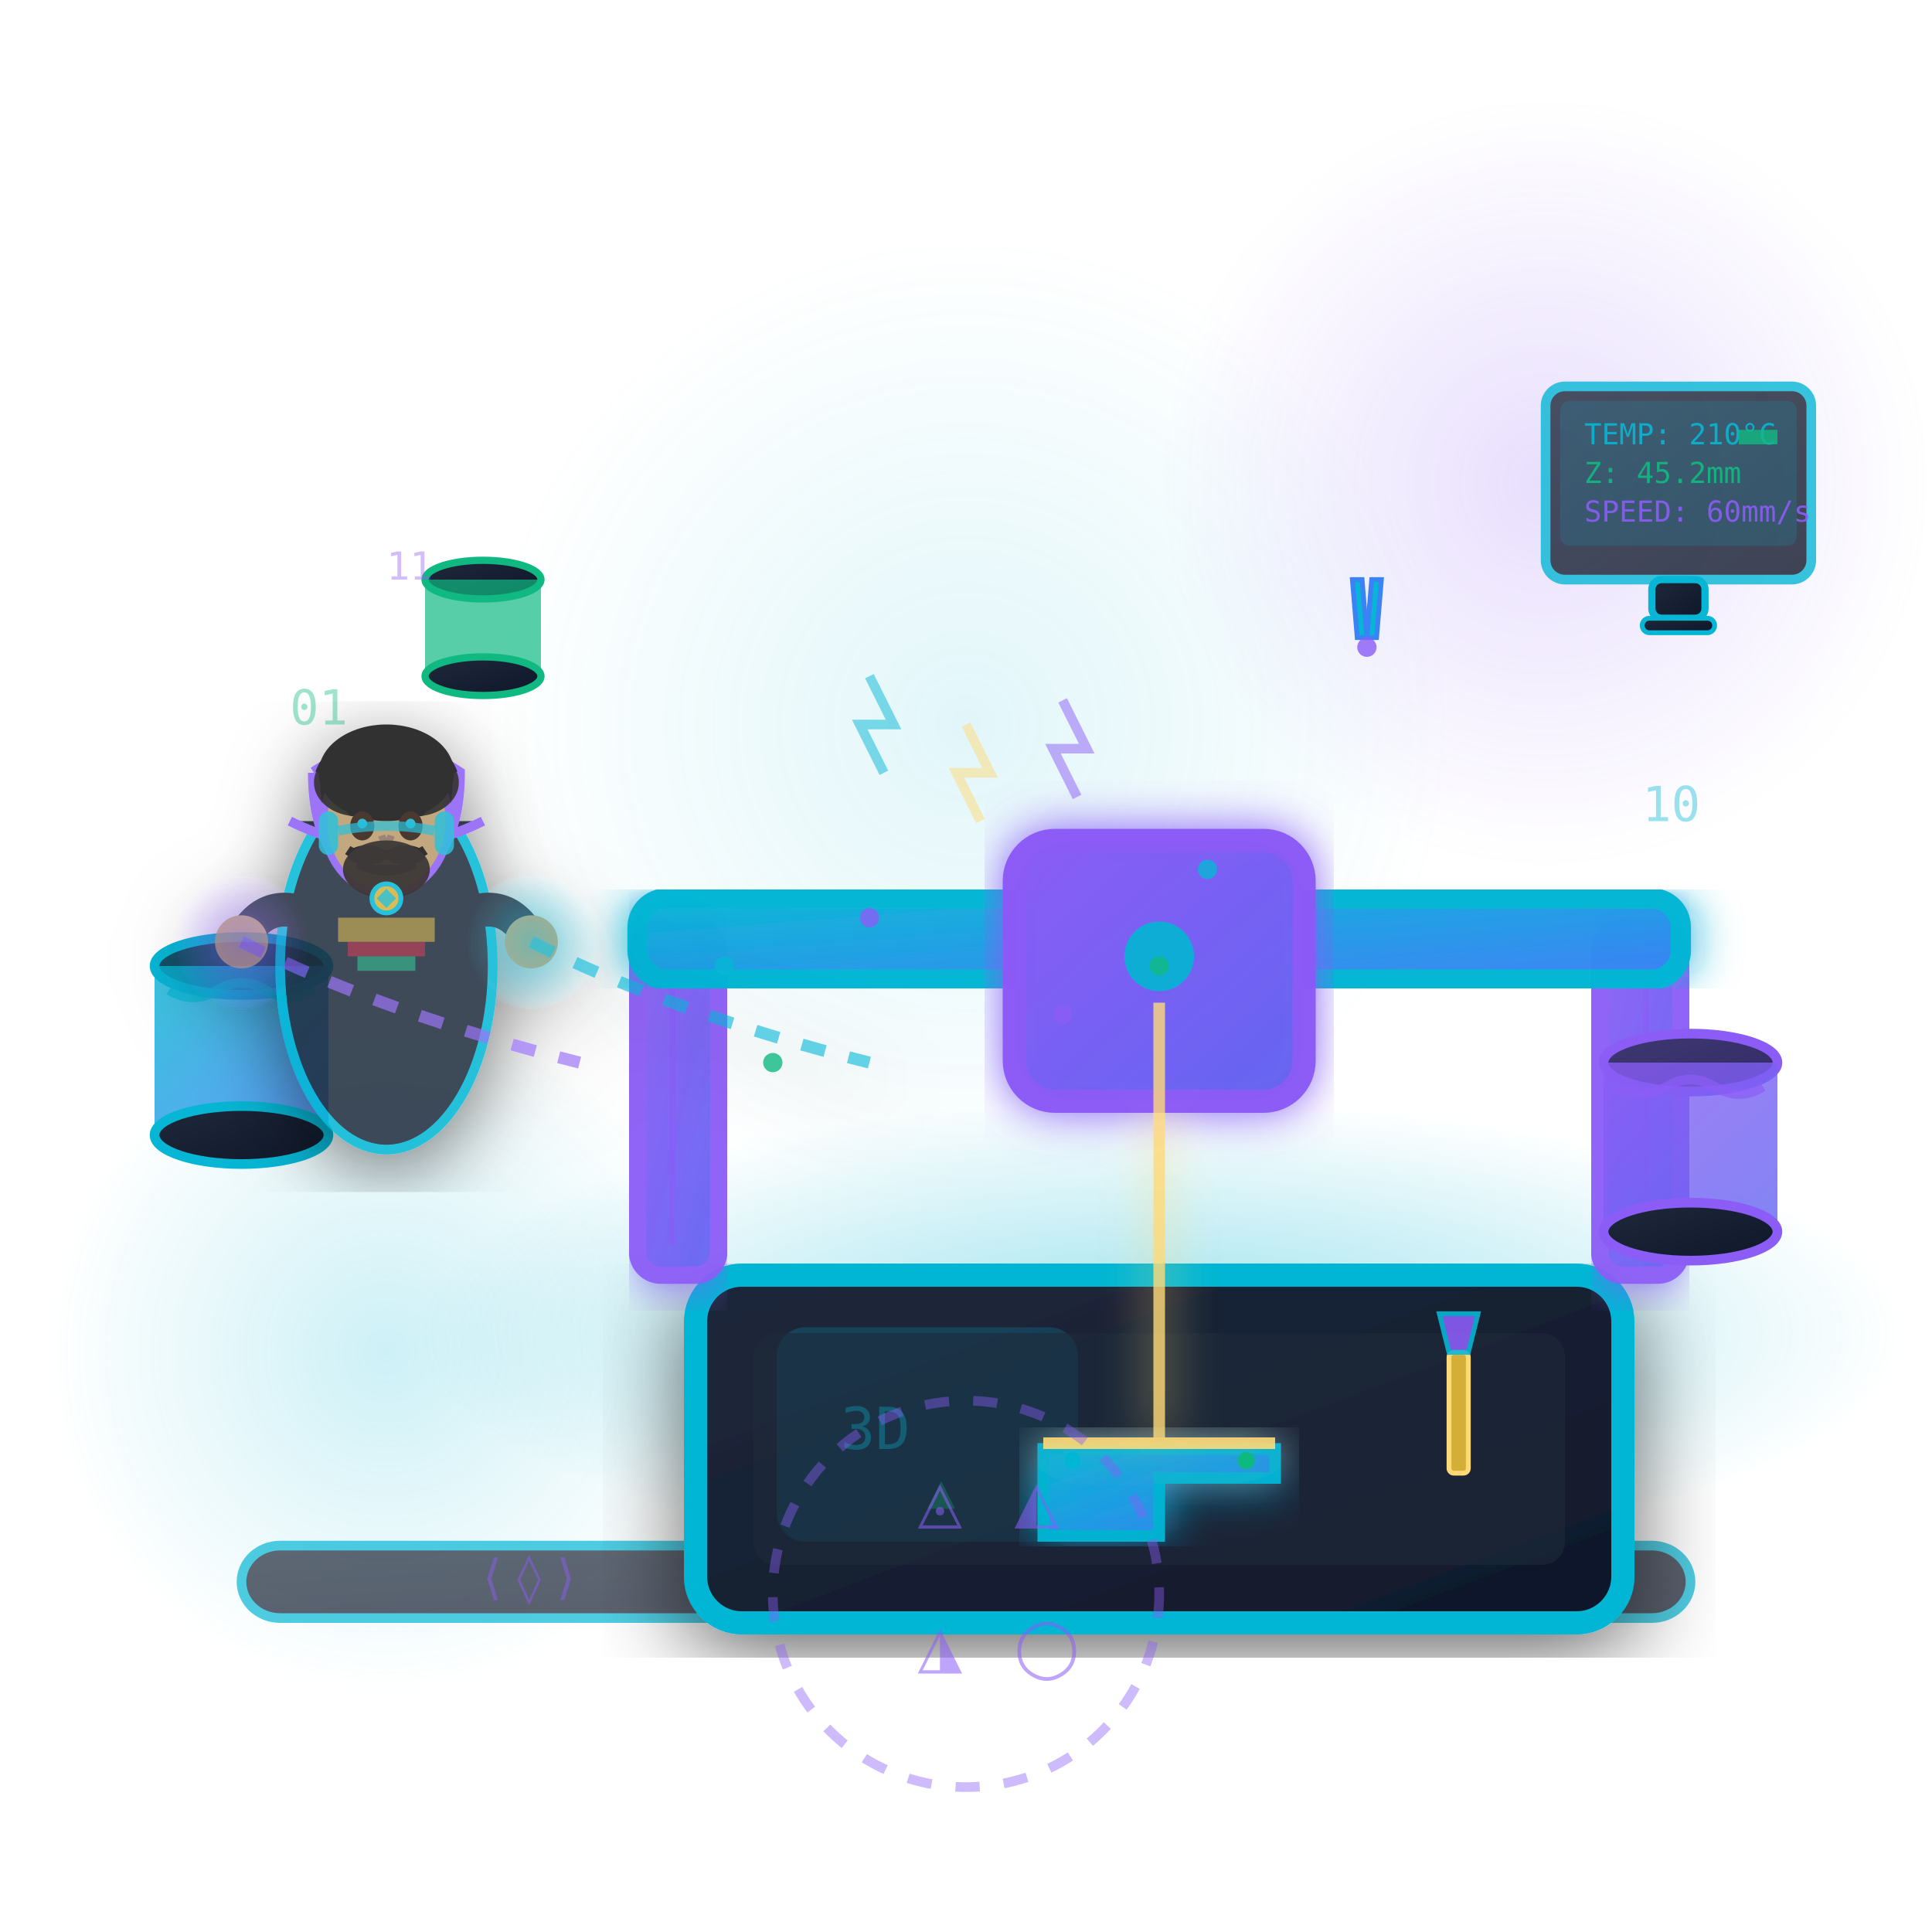
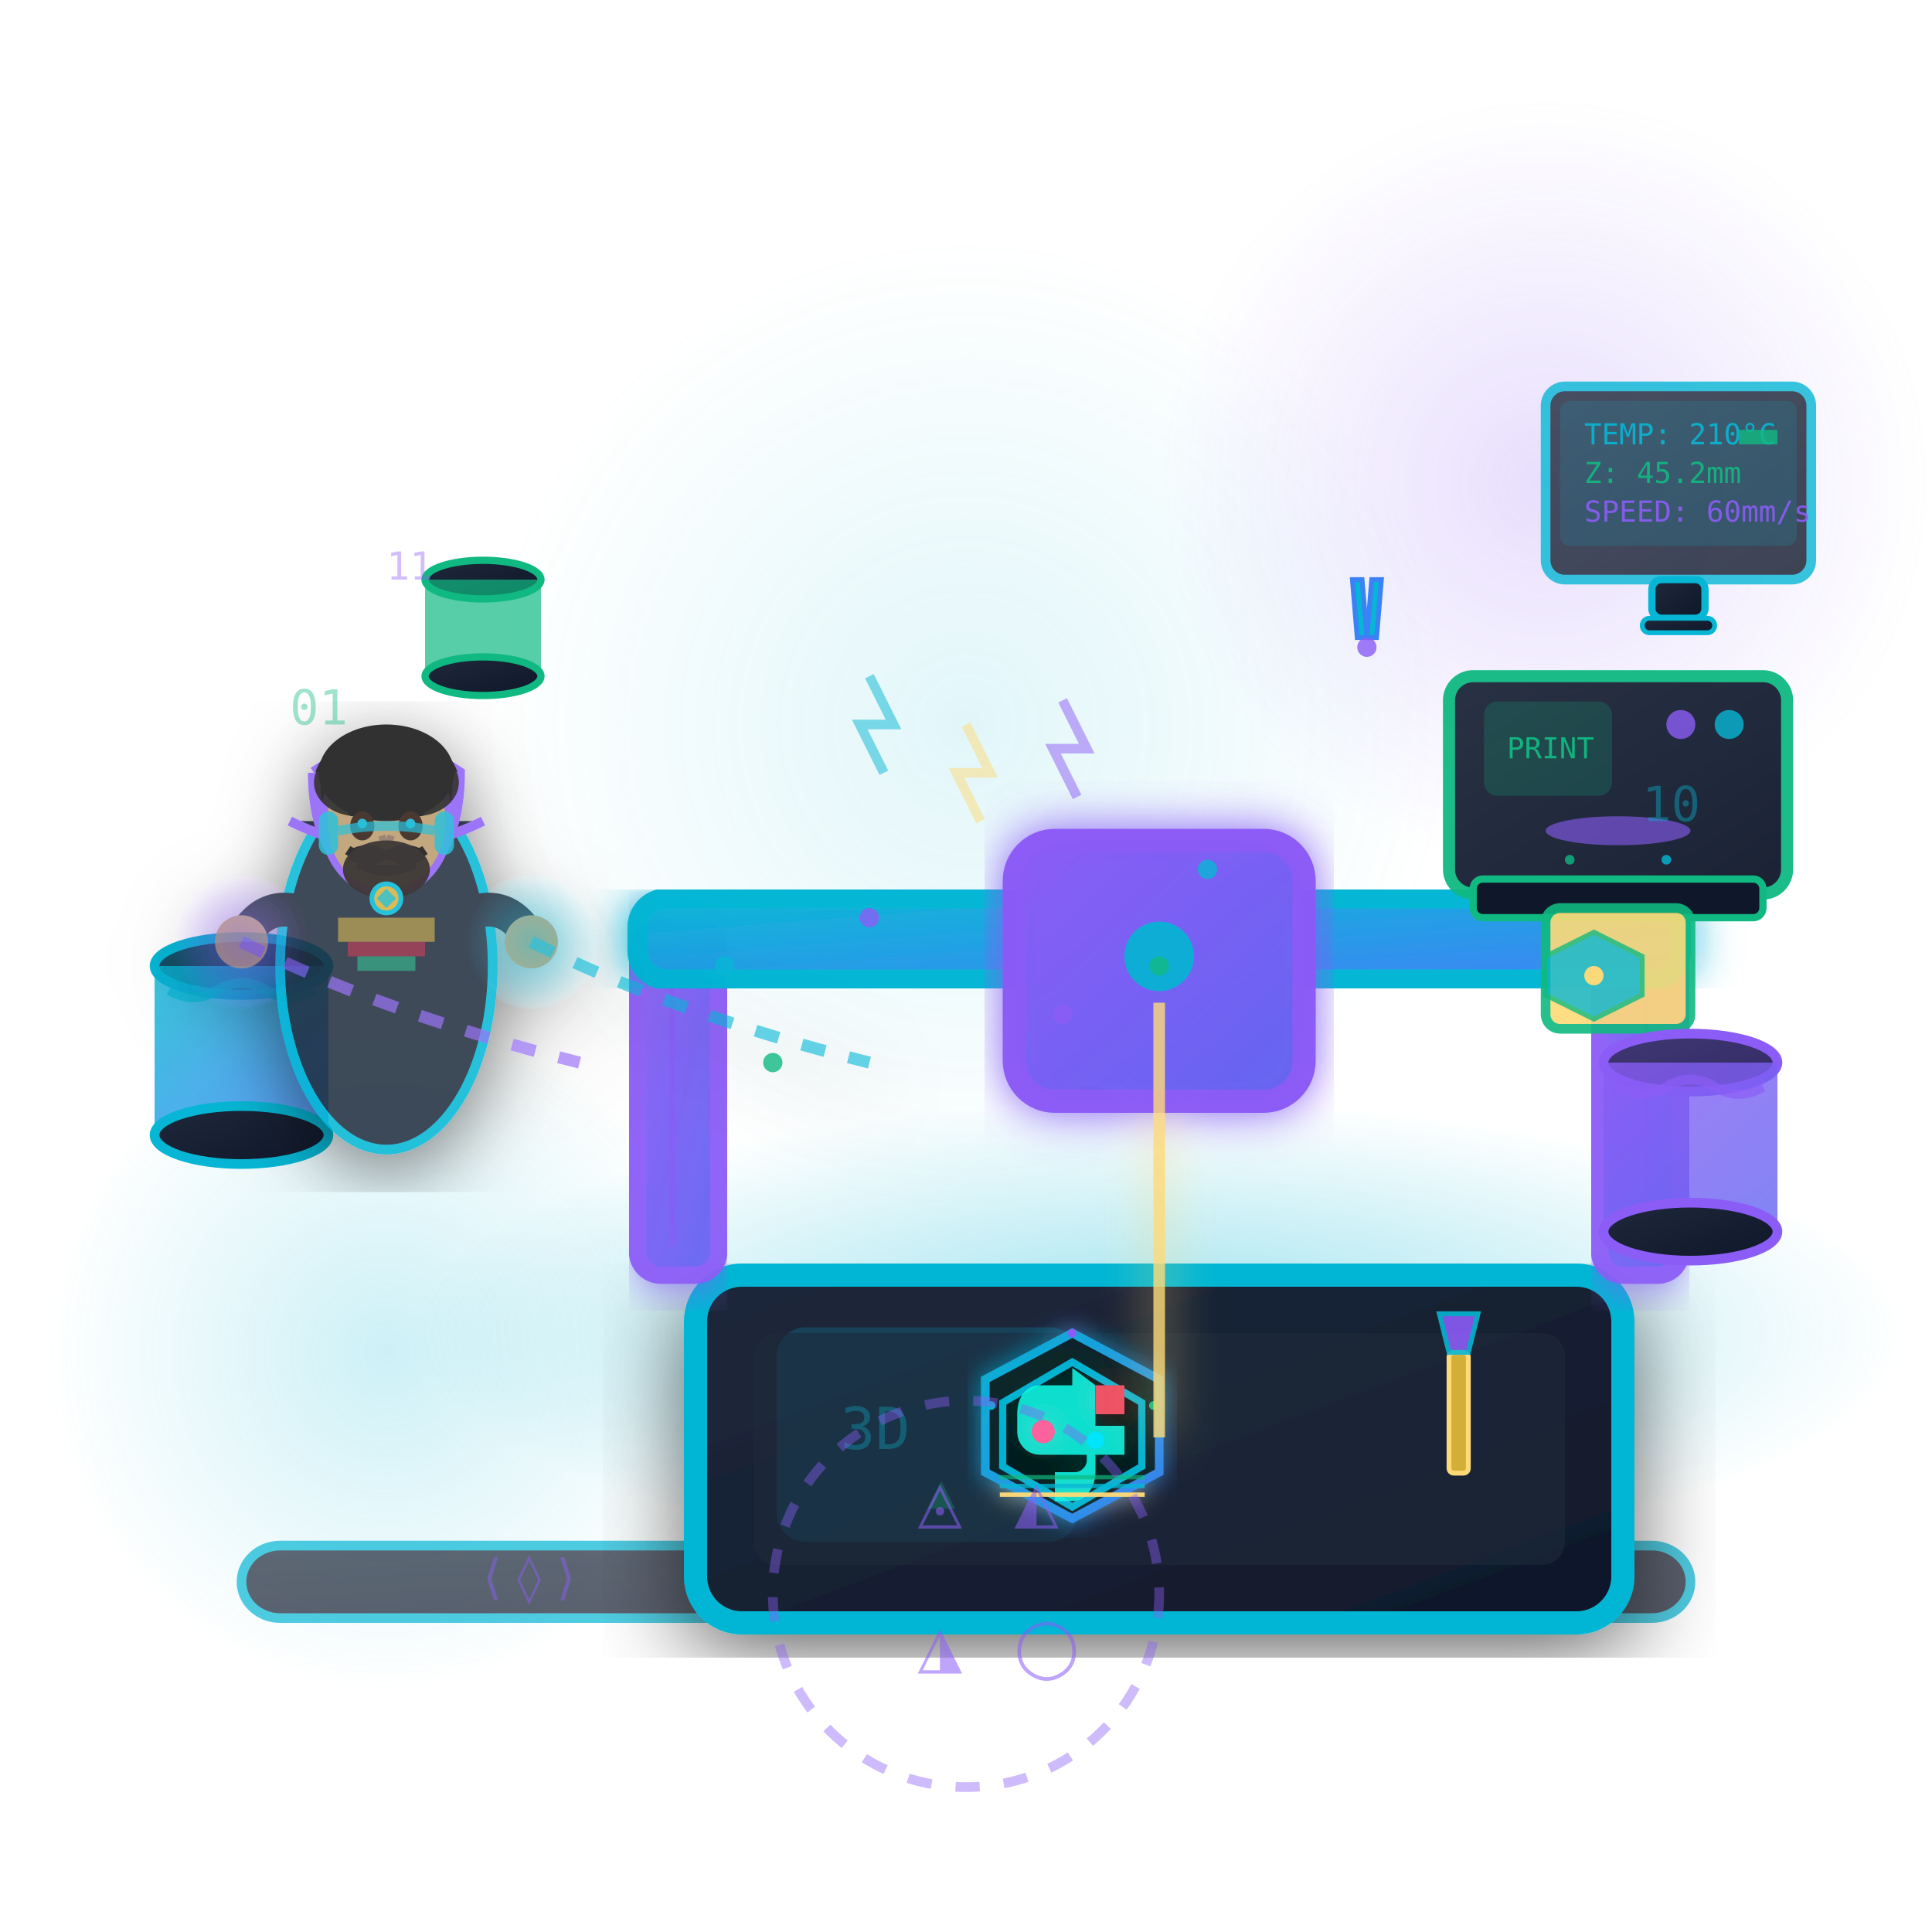
<svg xmlns="http://www.w3.org/2000/svg" viewBox="0 0 400 400" fill="none">
  <defs>
    <linearGradient id="bg-dark" x1="0%" y1="0%" x2="100%" y2="100%">
      <stop offset="0%" stop-color="#0B0F14" />
      <stop offset="50%" stop-color="#1a1f2e" />
      <stop offset="100%" stop-color="#0f1419" />
    </linearGradient>
    <linearGradient id="magic-cyan" x1="0%" y1="0%" x2="100%" y2="100%">
      <stop offset="0%" stop-color="#06B6D4" stop-opacity="1" />
      <stop offset="100%" stop-color="#3b82f6" stop-opacity="1" />
    </linearGradient>
    <linearGradient id="magic-purple" x1="0%" y1="0%" x2="100%" y2="100%">
      <stop offset="0%" stop-color="#8b5cf6" stop-opacity="1" />
      <stop offset="100%" stop-color="#6366f1" stop-opacity="1" />
    </linearGradient>
    <linearGradient id="magic-dark" x1="0%" y1="0%" x2="100%" y2="100%">
      <stop offset="0%" stop-color="#1e293b" stop-opacity="1" />
      <stop offset="100%" stop-color="#0f172a" stop-opacity="1" />
    </linearGradient>
    <radialGradient id="glow-cyan" cx="50%" cy="50%" r="50%">
      <stop offset="0%" stop-color="#06B6D4" stop-opacity="0.8" />
      <stop offset="100%" stop-color="#06B6D4" stop-opacity="0" />
    </radialGradient>
    <radialGradient id="glow-purple" cx="50%" cy="50%" r="50%">
      <stop offset="0%" stop-color="#8b5cf6" stop-opacity="0.8" />
      <stop offset="100%" stop-color="#8b5cf6" stop-opacity="0" />
    </radialGradient>
    <filter id="glow-effect">
      <feGaussianBlur stdDeviation="4" result="coloredBlur" />
      <feMerge>
        <feMergeNode in="coloredBlur" />
        <feMergeNode in="SourceGraphic" />
      </feMerge>
    </filter>
    <filter id="shadow-strong">
      <feDropShadow dx="0" dy="4" stdDeviation="8" flood-opacity="0.6" />
    </filter>
  </defs>
  <circle cx="320" cy="100" r="80" fill="url(#glow-purple)" opacity="0.25">
    <animate attributeName="r" values="80;95;80" dur="4s" repeatCount="indefinite" />
    <animate attributeName="opacity" values="0.25;0.45;0.25" dur="4s" repeatCount="indefinite" />
  </circle>
  <circle cx="80" cy="280" r="70" fill="url(#glow-cyan)" opacity="0.25">
    <animate attributeName="r" values="70;85;70" dur="3.5s" repeatCount="indefinite" />
    <animate attributeName="opacity" values="0.25;0.45;0.25" dur="3.5s" repeatCount="indefinite" />
  </circle>
  <circle cx="200" cy="150" r="100" fill="url(#glow-cyan)" opacity="0.15">
    <animate attributeName="r" values="100;115;100" dur="5s" repeatCount="indefinite" />
    <animate attributeName="opacity" values="0.15;0.3;0.15" dur="5s" repeatCount="indefinite" />
  </circle>
  <rect x="50" y="320" width="300" height="15" rx="8" fill="url(#magic-dark)" stroke="#06B6D4" stroke-width="2" opacity="0.7" />
  <g class="runes" opacity="0.6">
    <text x="100" y="330" font-family="serif" font-size="10" fill="#8b5cf6" opacity="0.8">⟨ ◊ ⟩</text>
    <animate attributeName="opacity" values="0.6;1;0.6" dur="3s" repeatCount="indefinite" />
    <text x="180" y="330" font-family="serif" font-size="10" fill="#06B6D4" opacity="0.8">⬡ ✦ ⬡</text>
    <text x="260" y="330" font-family="serif" font-size="10" fill="#8b5cf6" opacity="0.8">⟨ ◊ ⟩</text>
  </g>
  <g class="printer-magic" transform="scale(1.2) translate(0, -20)">
    <ellipse cx="200" cy="250" rx="130" ry="40" fill="url(#glow-cyan)" opacity="0.5">
      <animate attributeName="opacity" values="0.5;0.8;0.5" dur="2s" repeatCount="indefinite" />
      <animate attributeName="rx" values="130;150;130" dur="2s" repeatCount="indefinite" />
      <animate attributeName="ry" values="40;50;40" dur="2s" repeatCount="indefinite" />
    </ellipse>
    <rect x="120" y="240" width="160" height="60" rx="8" fill="url(#magic-dark)" stroke="#06B6D4" stroke-width="4" filter="url(#shadow-strong)">
      <animate attributeName="stroke-width" values="4;5;4" dur="2s" repeatCount="indefinite" />
    </rect>
    <rect x="135" y="250" width="50" height="35" rx="4" fill="#06B6D4" opacity="0.2" stroke="#06B6D4" stroke-width="2">
      <animate attributeName="opacity" values="0.2;0.4;0.2" dur="2s" repeatCount="indefinite" />
    </rect>
    <text x="145" y="270" font-family="monospace" font-size="10" fill="#06B6D4" opacity="0.9">3D</text>
    <text x="160" y="280" font-family="monospace" font-size="8" fill="#10B981" opacity="0.7">▲</text>
    <rect x="130" y="250" width="140" height="40" rx="4" fill="#1e293b" opacity="0.6" />
-     <g class="print-object-magic" filter="url(#glow-effect)">
-       <path d="M180 270 L180 285 L200 285 L200 275 L220 275 L220 270 Z" fill="url(#magic-cyan)" stroke="#06B6D4" stroke-width="2" opacity="0.95">
-         <animate attributeName="opacity" values="0.95;0.7;0.95" dur="2s" repeatCount="indefinite" />
-       </path>
-       <rect x="180" y="268" width="40" height="2" fill="#FEDA77" opacity="0.9">
-         <animate attributeName="width" values="0;40;0" dur="3s" repeatCount="indefinite" />
-         <animate attributeName="opacity" values="0.9;1;0.9" dur="3s" repeatCount="indefinite" />
-       </rect>
-       <circle cx="185" cy="272" r="1.5" fill="#06B6D4">
-         <animate attributeName="cy" values="272;260;272" dur="2s" repeatCount="indefinite" />
+     <g class="print-object-logo" filter="url(#glow-effect)" transform="translate(165, 245) scale(0.5)">
+       <g opacity="0.95">
+         <animate attributeName="opacity" values="0.5;0.95;0.5" dur="3s" repeatCount="indefinite" />
+         <path d="M40 10L70 26V58L40 74L10 58V26L40 10Z" fill="#0B1C1F" stroke="url(#magic-cyan)" stroke-width="3">
+           <animate attributeName="stroke-width" values="3;4;3" dur="2s" repeatCount="indefinite" />
+         </path>
+         <path d="M40 20L64 34V56L40 70L16 56V34L40 20Z" fill="#010E10" stroke="#06B6D4" stroke-width="2.5" />
+         <path d="M21 38C21 32 24 28 29 28H40V22L48 28V42H58V52H48V58C48 64 44 68 40 68H34V58H41C43 58 45 56 45 54V52H29C24 52 21 48 21 44V38Z" fill="#0EF6E3" opacity="0.9">
+           <animate attributeName="opacity" values="0.7;0.95;0.7" dur="2.5s" repeatCount="indefinite" />
+         </path>
+         <path d="M48 28H58V38H48V28Z" fill="#F04F63" />
+         <circle cx="30" cy="44" r="4" fill="#FF5C9B" />
+         <circle cx="48" cy="47" r="3" fill="#00E5FF" />
+       </g>
+       <g class="printing-layers">
+         <rect x="15" y="65" width="50" height="1.5" fill="#FEDA77" opacity="0.95">
+           <animate attributeName="width" values="0;50;50" dur="4s" repeatCount="indefinite" />
+           <animate attributeName="opacity" values="0;0.95;0.95" dur="4s" repeatCount="indefinite" />
+         </rect>
+         <rect x="15" y="62" width="50" height="1.5" fill="#06B6D4" opacity="0.8">
+           <animate attributeName="width" values="0;50;50" dur="4s" begin="0.3s" repeatCount="indefinite" />
+           <animate attributeName="opacity" values="0;0.8;0.8" dur="4s" begin="0.3s" repeatCount="indefinite" />
+         </rect>
+         <rect x="15" y="59" width="50" height="1.5" fill="#10B981" opacity="0.7">
+           <animate attributeName="width" values="0;50;50" dur="4s" begin="0.6s" repeatCount="indefinite" />
+           <animate attributeName="opacity" values="0;0.7;0.7" dur="4s" begin="0.6s" repeatCount="indefinite" />
+         </rect>
+       </g>
+       <circle cx="12" cy="35" r="1.5" fill="#06B6D4">
+         <animate attributeName="cy" values="35;25;35" dur="2s" repeatCount="indefinite" />
        <animate attributeName="opacity" values="1;0;1" dur="2s" repeatCount="indefinite" />
      </circle>
-       <circle cx="215" cy="272" r="1.5" fill="#10B981">
-         <animate attributeName="cy" values="272;260;272" dur="2.5s" repeatCount="indefinite" />
-         <animate attributeName="opacity" values="1;0;1" dur="2.5s" repeatCount="indefinite" />
+       <circle cx="68" cy="35" r="1.5" fill="#10B981">
+         <animate attributeName="cy" values="35;25;35" dur="2.3s" repeatCount="indefinite" />
+         <animate attributeName="opacity" values="1;0;1" dur="2.3s" repeatCount="indefinite" />
+       </circle>
+       <circle cx="40" cy="10" r="1.5" fill="#8b5cf6">
+         <animate attributeName="r" values="1.5;2.5;1.5" dur="2s" repeatCount="indefinite" />
+         <animate attributeName="opacity" values="1;0.3;1" dur="2s" repeatCount="indefinite" />
      </circle>
    </g>
    <rect x="110" y="180" width="14" height="60" rx="4" fill="url(#magic-purple)" stroke="#8b5cf6" stroke-width="3" opacity="0.95" filter="url(#glow-effect)">
      <animate attributeName="opacity" values="0.95;1;0.95" dur="2s" repeatCount="indefinite" />
    </rect>
    <rect x="276" y="180" width="14" height="60" rx="4" fill="url(#magic-purple)" stroke="#8b5cf6" stroke-width="3" opacity="0.95" filter="url(#glow-effect)">
      <animate attributeName="opacity" values="0.95;1;0.95" dur="2s" repeatCount="indefinite" />
    </rect>
    <line x1="116" y1="185" x2="116" y2="235" stroke="#8b5cf6" stroke-width="1" opacity="0.6">
      <animate attributeName="opacity" values="0.6;1;0.6" dur="1.5s" repeatCount="indefinite" />
    </line>
    <line x1="284" y1="185" x2="284" y2="235" stroke="#8b5cf6" stroke-width="1" opacity="0.6">
      <animate attributeName="opacity" values="0.6;1;0.6" dur="1.5s" repeatCount="indefinite" />
    </line>
    <rect x="110" y="175" width="180" height="14" rx="5" fill="url(#magic-cyan)" stroke="#06B6D4" stroke-width="3.5" opacity="0.98" filter="url(#glow-effect)">
      <animateTransform attributeName="transform" type="translate" values="0,0; 0,10; 0,0" dur="5s" repeatCount="indefinite" />
      <animate attributeName="stroke-width" values="3.5;4.5;3.5" dur="2s" repeatCount="indefinite" />
    </rect>
    <g class="extrusor-magic" filter="url(#glow-effect)">
      <rect x="175" y="165" width="50" height="45" rx="7" fill="url(#magic-purple)" stroke="#8b5cf6" stroke-width="4" opacity="0.98">
        <animateTransform attributeName="transform" type="translate" values="0,0; 20,0; 0,0; -20,0; 0,0" dur="8s" repeatCount="indefinite" />
        <animate attributeName="stroke-width" values="4;5;4" dur="1.5s" repeatCount="indefinite" />
      </rect>
      <circle cx="200" cy="185" r="6" fill="#06B6D4" opacity="0.9">
        <animate attributeName="opacity" values="0.9;0.4;0.9" dur="2s" repeatCount="indefinite" />
        <animateTransform attributeName="transform" type="translate" values="0,0; 20,0; 0,0; -20,0; 0,0" dur="8s" repeatCount="indefinite" />
      </circle>
      <line x1="200" y1="193" x2="200" y2="268" stroke="#FEDA77" stroke-width="2" opacity="0.8">
        <animate attributeName="opacity" values="0.8;0.4;0.8" dur="1.5s" repeatCount="indefinite" />
        <animateTransform attributeName="transform" type="translate" values="0,0; 20,0; 0,0; -20,0; 0,0" dur="8s" repeatCount="indefinite" />
      </line>
    </g>
+   </g>
+   <g class="sticker-printer" transform="translate(300, 140)">
+     <rect x="0" y="0" width="70" height="45" rx="5" fill="url(#magic-dark)" stroke="#10B981" stroke-width="2.5" opacity="0.95" />
+     <rect x="8" y="6" width="25" height="18" rx="2" fill="#10B981" opacity="0.2" stroke="#10B981" stroke-width="1.5">
+       <animate attributeName="opacity" values="0.2;0.4;0.2" dur="2.5s" repeatCount="indefinite" />
+     </rect>
+     <text x="12" y="17" font-family="monospace" font-size="6" fill="#10B981" opacity="0.95">PRINT</text>
+     <circle cx="48" cy="10" r="3" fill="#8b5cf6" opacity="0.8">
+       <animate attributeName="opacity" values="0.8;0.3;0.8" dur="1.5s" repeatCount="indefinite" />
+     </circle>
+     <circle cx="58" cy="10" r="3" fill="#06B6D4" opacity="0.8">
+       <animate attributeName="opacity" values="0.8;0.3;0.8" dur="1.5s" begin="0.5s" repeatCount="indefinite" />
+     </circle>
+     <rect x="5" y="42" width="60" height="8" rx="2" fill="#0f172a" stroke="#10B981" stroke-width="1.5" />
+     <g class="sticker-output">
+       <rect x="20" y="48" width="30" height="25" rx="3" fill="#FEDA77" opacity="0.9" stroke="#10B981" stroke-width="2">
+         <animate attributeName="y" values="35;48;48" dur="5s" repeatCount="indefinite" />
+         <animate attributeName="opacity" values="0;0.9;0.9" dur="5s" repeatCount="indefinite" />
+       </rect>
+       <g opacity="0.8">
+         <animate attributeName="opacity" values="0;0.8;0.8" dur="5s" repeatCount="indefinite" />
+         <path d="M30 53L40 58V66L30 71L20 66V58L30 53Z" fill="#06B6D4" stroke="#10B981" stroke-width="1">
+           <animate attributeName="d" values="M30 48L40 53V61L30 66L20 61V53L30 48Z; M30 53L40 58V66L30 71L20 66V58L30 53Z; M30 53L40 58V66L30 71L20 66V58L30 53Z" dur="5s" repeatCount="indefinite" />
+         </path>
+         <circle cx="30" cy="62" r="2" fill="#FEDA77">
+           <animate attributeName="cy" values="57;62;62" dur="5s" repeatCount="indefinite" />
+         </circle>
+       </g>
+     </g>
+     <ellipse cx="35" cy="32" rx="15" ry="3" fill="#8b5cf6" opacity="0.6">
+       <animateTransform attributeName="transform" type="rotate" values="0 35 32; 360 35 32" dur="3s" repeatCount="indefinite" />
+     </ellipse>
+     <circle cx="25" cy="38" r="1" fill="#10B981" opacity="0.8">
+       <animate attributeName="cy" values="38;50;38" dur="3s" repeatCount="indefinite" />
+       <animate attributeName="opacity" values="0.8;0;0.8" dur="3s" repeatCount="indefinite" />
+     </circle>
+     <circle cx="45" cy="38" r="1" fill="#06B6D4" opacity="0.8">
+       <animate attributeName="cy" values="38;50;38" dur="3.5s" repeatCount="indefinite" />
+       <animate attributeName="opacity" values="0.8;0;0.8" dur="3.5s" repeatCount="indefinite" />
+     </circle>
  </g>
  <g class="filament-spools">
    <g class="spool-left" transform="translate(50, 200)">
      <ellipse cx="0" cy="0" rx="18" ry="6" fill="url(#magic-dark)" stroke="#06B6D4" stroke-width="2" />
      <rect x="-18" y="0" width="36" height="35" fill="url(#magic-cyan)" opacity="0.8" />
      <ellipse cx="0" cy="35" rx="18" ry="6" fill="url(#magic-dark)" stroke="#06B6D4" stroke-width="2" />
      <ellipse cx="0" cy="0" rx="18" ry="6" fill="#06B6D4" opacity="0.3" />
      <path d="M-15 5 Q-10 8 -5 5 Q0 2 5 5 Q10 8 15 5" stroke="#06B6D4" stroke-width="2" fill="none" opacity="0.7">
        <animateTransform attributeName="transform" type="translate" values="0,0; 0,5; 0,10; 0,15; 0,20" dur="4s" repeatCount="indefinite" />
        <animate attributeName="opacity" values="0.7;0;0.7" dur="4s" repeatCount="indefinite" />
      </path>
      <animateTransform attributeName="transform" type="rotate" values="0 50 200; 360 50 200" dur="8s" repeatCount="indefinite" additive="sum" />
    </g>
    <g class="spool-right" transform="translate(350, 220)">
      <ellipse cx="0" cy="0" rx="18" ry="6" fill="url(#magic-dark)" stroke="#8b5cf6" stroke-width="2" />
      <rect x="-18" y="0" width="36" height="35" fill="url(#magic-purple)" opacity="0.8" />
      <ellipse cx="0" cy="35" rx="18" ry="6" fill="url(#magic-dark)" stroke="#8b5cf6" stroke-width="2" />
      <ellipse cx="0" cy="0" rx="18" ry="6" fill="#8b5cf6" opacity="0.3" />
      <path d="M-15 5 Q-10 8 -5 5 Q0 2 5 5 Q10 8 15 5" stroke="#8b5cf6" stroke-width="2" fill="none" opacity="0.7">
        <animateTransform attributeName="transform" type="translate" values="0,0; 0,5; 0,10; 0,15; 0,20" dur="4.5s" repeatCount="indefinite" />
        <animate attributeName="opacity" values="0.7;0;0.7" dur="4.5s" repeatCount="indefinite" />
      </path>
      <animateTransform attributeName="transform" type="rotate" values="0 350 220; 360 350 220" dur="7s" repeatCount="indefinite" additive="sum" />
    </g>
    <g class="spool-small" transform="translate(100, 120)">
      <ellipse cx="0" cy="0" rx="12" ry="4" fill="url(#magic-dark)" stroke="#10B981" stroke-width="1.5" />
      <rect x="-12" y="0" width="24" height="20" fill="#10B981" opacity="0.7" />
      <ellipse cx="0" cy="20" rx="12" ry="4" fill="url(#magic-dark)" stroke="#10B981" stroke-width="1.5" />
      <animateTransform attributeName="transform" type="rotate" values="0 100 120; -360 100 120" dur="6s" repeatCount="indefinite" additive="sum" />
    </g>
  </g>
  <g class="tech-wizard" opacity="0.85" filter="url(#shadow-strong)">
    <g class="wizard-body">
      <animateTransform attributeName="transform" type="translate" values="0,0; 0,-2; 0,0; 0,-1; 0,0" dur="3s" repeatCount="indefinite" />
      <ellipse cx="80" cy="200" rx="22" ry="38" fill="#1e293b" stroke="#06B6D4" stroke-width="2" />
      <path d="M60 170 Q80 180 100 170" fill="#0f172a" stroke="#8b5cf6" stroke-width="2" />
      <rect x="70" y="190" width="20" height="5" fill="#D4AF37" opacity="0.6" />
      <rect x="72" y="195" width="16" height="3" fill="#C41E3A" opacity="0.6" />
      <rect x="74" y="198" width="12" height="3" fill="#10B981" opacity="0.6" />
      <path d="M65 160 Q80 150 95 160 Q95 180 80 185 Q65 180 65 160" fill="#1e293b" stroke="#8b5cf6" stroke-width="2.5" />
      <circle cx="80" cy="168" r="4" fill="#D4AF37" opacity="0.7" />
      <circle cx="77" cy="170" r="1.5" fill="#06B6D4" opacity="0.9">
        <animate attributeName="opacity" values="0.9;0.3;0.9" dur="2s" repeatCount="indefinite" />
      </circle>
      <circle cx="83" cy="170" r="1.5" fill="#06B6D4" opacity="0.9">
        <animate attributeName="opacity" values="0.9;0.3;0.9" dur="2s" begin="0.2s" repeatCount="indefinite" />
      </circle>
      <ellipse cx="80" cy="170" rx="13" ry="15" fill="#b89968" stroke="#8b5cf6" stroke-width="1.5" />
      <ellipse cx="80" cy="160" rx="14" ry="10" fill="#0d0c0b" />
      <path d="M66 160 Q68 155 70 158 Q72 156 74 159 Q76 157 78 160" fill="#0d0c0b" stroke="#0d0c0b" stroke-width="1.5" />
      <path d="M82 160 Q84 157 86 159 Q88 156 90 158 Q92 155 94 160" fill="#0d0c0b" stroke="#0d0c0b" stroke-width="1.5" />
      <ellipse cx="74" cy="162" rx="9" ry="7" fill="#0d0c0b" opacity="0.9" />
      <ellipse cx="86" cy="162" rx="9" ry="7" fill="#0d0c0b" opacity="0.9" />
      <path d="M73 168 Q75 166 78 167" stroke="#0d0c0b" stroke-width="2" stroke-linecap="round" />
      <path d="M82 167 Q85 166 87 168" stroke="#0d0c0b" stroke-width="2" stroke-linecap="round" />
      <ellipse cx="75" cy="171" rx="2.5" ry="3" fill="#2a1810">
        <animate attributeName="ry" values="3;0.5;3" dur="4s" repeatCount="indefinite" />
      </ellipse>
      <ellipse cx="85" cy="171" rx="2.5" ry="3" fill="#2a1810">
        <animate attributeName="ry" values="3;0.5;3" dur="4s" begin="0.2s" repeatCount="indefinite" />
      </ellipse>
      <circle cx="75" cy="170.5" r="1" fill="#06B6D4" opacity="0.95">
        <animate attributeName="opacity" values="0.95;0.4;0.95" dur="2s" repeatCount="indefinite" />
      </circle>
      <circle cx="85" cy="170.5" r="1" fill="#06B6D4" opacity="0.95">
        <animate attributeName="opacity" values="0.95;0.4;0.95" dur="2s" repeatCount="indefinite" />
      </circle>
      <path d="M79 173 Q80 176 81 173" stroke="#8b6f5f" stroke-width="1.5" fill="none" />
      <ellipse cx="78" cy="176" rx="1" ry="1.5" fill="#8b6f5f" opacity="0.6" />
      <ellipse cx="82" cy="176" rx="1" ry="1.5" fill="#8b6f5f" opacity="0.6" />
      <path d="M72 176 Q75 178 80 177 Q85 178 88 176" fill="#0d0c0b" stroke="#0d0c0b" stroke-width="2" />
      <ellipse cx="76" cy="177" rx="4" ry="2" fill="#0d0c0b" />
      <ellipse cx="84" cy="177" rx="4" ry="2" fill="#0d0c0b" />
      <ellipse cx="80" cy="180" rx="9" ry="6" fill="#1a1614" opacity="0.95" />
      <path d="M74 179 Q80 182 86 179" fill="#1a1614" stroke="#1a1614" stroke-width="1.5" />
      <path d="M65 190 Q55 185 50 195" stroke="#1e293b" stroke-width="7" stroke-linecap="round" fill="none" />
      <ellipse cx="50" cy="195" rx="5.5" ry="5.5" fill="#b89968" />
      <path d="M95 190 Q105 185 110 195" stroke="#1e293b" stroke-width="7" stroke-linecap="round" fill="none" />
      <ellipse cx="110" cy="195" rx="5.5" ry="5.5" fill="#b89968" />
      <rect x="66" y="168" width="4" height="9" rx="2" fill="#06B6D4" opacity="0.85">
        <animate attributeName="opacity" values="0.85;0.5;0.85" dur="2s" repeatCount="indefinite" />
      </rect>
      <rect x="90" y="168" width="4" height="9" rx="2" fill="#06B6D4" opacity="0.85">
        <animate attributeName="opacity" values="0.85;0.5;0.85" dur="2s" begin="0.3s" repeatCount="indefinite" />
      </rect>
      <path d="M70 172 Q80 170 90 172" stroke="#06B6D4" stroke-width="2" fill="none" opacity="0.7" />
      <circle cx="80" cy="186" r="3" fill="#D4AF37" stroke="#06B6D4" stroke-width="1">
        <animate attributeName="fill" values="#D4AF37;#FEDA77;#D4AF37" dur="3s" repeatCount="indefinite" />
      </circle>
      <path d="M78 186 L80 184 L82 186 L80 188 Z" fill="#06B6D4" opacity="0.8">
        <animate attributeName="opacity" values="0.8;0.4;0.8" dur="2s" repeatCount="indefinite" />
      </path>
    </g>
    <g class="magic-energy">
      <circle cx="50" cy="195" r="14" fill="url(#glow-purple)" opacity="0.6">
        <animate attributeName="r" values="14;20;14" dur="2s" repeatCount="indefinite" />
        <animate attributeName="opacity" values="0.6;0.9;0.6" dur="2s" repeatCount="indefinite" />
      </circle>
      <circle cx="110" cy="195" r="14" fill="url(#glow-cyan)" opacity="0.6">
        <animate attributeName="r" values="14;20;14" dur="2s" repeatCount="indefinite" />
        <animate attributeName="opacity" values="0.6;0.9;0.6" dur="2s" repeatCount="indefinite" />
      </circle>
      <path d="M50 195 Q80 210 120 220" stroke="#8b5cf6" stroke-width="2.5" opacity="0.7" fill="none" stroke-dasharray="5,5">
        <animate attributeName="opacity" values="0.7;1;0.7" dur="1.5s" repeatCount="indefinite" />
        <animate attributeName="stroke-dashoffset" values="0;-10;0" dur="2s" repeatCount="indefinite" />
      </path>
      <path d="M110 195 Q140 210 180 220" stroke="#06B6D4" stroke-width="2.5" opacity="0.7" fill="none" stroke-dasharray="5,5">
        <animate attributeName="opacity" values="0.7;1;0.7" dur="1.5s" repeatCount="indefinite" />
        <animate attributeName="stroke-dashoffset" values="0;-10;0" dur="2s" repeatCount="indefinite" />
      </path>
    </g>
  </g>
  <g class="holographic-monitor" transform="translate(320, 80)">
    <rect x="0" y="0" width="55" height="40" rx="4" fill="url(#magic-dark)" stroke="#06B6D4" stroke-width="2" opacity="0.8" />
    <rect x="3" y="3" width="49" height="30" rx="2" fill="#06B6D4" opacity="0.15">
      <animate attributeName="opacity" values="0.15;0.3;0.15" dur="3s" repeatCount="indefinite" />
    </rect>
    <text x="8" y="12" font-family="monospace" font-size="6" fill="#06B6D4" opacity="0.9">TEMP: 210°C</text>
    <text x="8" y="20" font-family="monospace" font-size="6" fill="#10B981" opacity="0.9">Z: 45.2mm</text>
    <text x="8" y="28" font-family="monospace" font-size="6" fill="#8b5cf6" opacity="0.9">SPEED: 60mm/s</text>
    <rect x="40" y="9" width="8" height="3" fill="#10B981" opacity="0.8">
      <animate attributeName="opacity" values="0.8;0.2;0.8" dur="1s" repeatCount="indefinite" />
    </rect>
    <rect x="22" y="40" width="11" height="8" rx="2" fill="url(#magic-dark)" stroke="#06B6D4" stroke-width="1.5" />
    <rect x="20" y="48" width="15" height="3" rx="1.5" fill="url(#magic-dark)" stroke="#06B6D4" stroke-width="1" />
  </g>
  <g class="floating-tools">
    <g transform="translate(300, 280)">
      <rect x="0" y="0" width="4" height="25" rx="1" fill="#D4AF37" stroke="#FEDA77" stroke-width="1" />
      <path d="M0 0 L4 0 L6 -8 L-2 -8 Z" fill="#8b5cf6" stroke="#06B6D4" stroke-width="1" opacity="0.9" />
      <animateTransform attributeName="transform" type="rotate" values="0 302 280; 15 302 280; 0 302 280; -15 302 280; 0 302 280" dur="6s" repeatCount="indefinite" />
      <animateTransform attributeName="transform" type="translate" values="0,0; 0,-5; 0,0" dur="3s" repeatCount="indefinite" additive="sum" />
    </g>
    <g transform="translate(280, 120)">
      <path d="M0 0 L2 0 L3 12 L1 12 Z" fill="#06B6D4" stroke="#3b82f6" stroke-width="1" />
      <path d="M4 0 L6 0 L5 12 L3 12 Z" fill="#06B6D4" stroke="#3b82f6" stroke-width="1" />
      <circle cx="3" cy="14" r="2" fill="#8b5cf6" opacity="0.8">
        <animate attributeName="opacity" values="0.8;0.4;0.8" dur="2s" repeatCount="indefinite" />
      </circle>
      <animateTransform attributeName="transform" type="translate" values="0,0; 0,5; 0,0" dur="4s" repeatCount="indefinite" additive="sum" />
    </g>
  </g>
  <g class="dark-magic" opacity="0.7">
    <circle cx="200" cy="330" r="40" fill="none" stroke="#8b5cf6" stroke-width="2" stroke-dasharray="5,5" opacity="0.6">
      <animateTransform attributeName="transform" type="rotate" values="0 200 330; 360 200 330" dur="20s" repeatCount="indefinite" />
    </circle>
    <g opacity="0.8">
      <animateTransform attributeName="transform" type="rotate" values="0 200 330; 360 200 330" dur="15s" repeatCount="indefinite" />
      <text x="190" y="315" font-family="serif" font-size="12" fill="#8b5cf6">◬</text>
      <text x="210" y="315" font-family="serif" font-size="12" fill="#8b5cf6">◭</text>
      <text x="190" y="345" font-family="serif" font-size="12" fill="#8b5cf6">◮</text>
      <text x="210" y="345" font-family="serif" font-size="12" fill="#8b5cf6">◯</text>
    </g>
  </g>
  <g class="magic-particles">
    <circle cx="150" cy="200" r="2" fill="#06B6D4" opacity="0.8">
      <animate attributeName="cy" values="200;150;200" dur="5s" repeatCount="indefinite" />
      <animate attributeName="opacity" values="0.8;0.2;0.8" dur="5s" repeatCount="indefinite" />
    </circle>
    <circle cx="250" cy="180" r="2" fill="#06B6D4" opacity="0.8">
      <animate attributeName="cy" values="180;130;180" dur="4.5s" repeatCount="indefinite" />
      <animate attributeName="opacity" values="0.8;0.2;0.8" dur="4.5s" repeatCount="indefinite" />
    </circle>
    <circle cx="180" cy="190" r="2" fill="#8b5cf6" opacity="0.8">
      <animate attributeName="cy" values="190;140;190" dur="5.5s" repeatCount="indefinite" />
      <animate attributeName="opacity" values="0.8;0.2;0.8" dur="5.5s" repeatCount="indefinite" />
    </circle>
    <circle cx="220" cy="210" r="2" fill="#8b5cf6" opacity="0.8">
      <animate attributeName="cy" values="210;160;210" dur="6s" repeatCount="indefinite" />
      <animate attributeName="opacity" values="0.8;0.2;0.8" dur="6s" repeatCount="indefinite" />
    </circle>
    <circle cx="160" cy="220" r="2" fill="#10B981" opacity="0.8">
      <animate attributeName="cy" values="220;170;220" dur="5.2s" repeatCount="indefinite" />
      <animate attributeName="opacity" values="0.8;0.2;0.8" dur="5.2s" repeatCount="indefinite" />
    </circle>
    <circle cx="240" cy="200" r="2" fill="#10B981" opacity="0.8">
      <animate attributeName="cy" values="200;150;200" dur="4.8s" repeatCount="indefinite" />
      <animate attributeName="opacity" values="0.8;0.2;0.8" dur="4.8s" repeatCount="indefinite" />
    </circle>
  </g>
  <g class="binary-code" opacity="0.4">
    <text x="60" y="150" font-family="monospace" font-size="10" fill="#10B981">01</text>
    <animate attributeName="opacity" values="0.4;0.7;0.4" dur="3s" repeatCount="indefinite" />
    <text x="340" y="170" font-family="monospace" font-size="10" fill="#06B6D4">10</text>
    <text x="80" y="120" font-family="monospace" font-size="8" fill="#8b5cf6">11</text>
  </g>
  <g class="energy-bolts" opacity="0.5">
    <path d="M200 150 L205 160 L198 160 L203 170" stroke="#FEDA77" stroke-width="2" fill="none">
      <animate attributeName="opacity" values="0;1;0" dur="0.3s" repeatCount="indefinite" begin="0s" />
    </path>
    <path d="M180 140 L185 150 L178 150 L183 160" stroke="#06B6D4" stroke-width="2" fill="none">
      <animate attributeName="opacity" values="0;1;0" dur="0.3s" repeatCount="indefinite" begin="0.5s" />
    </path>
    <path d="M220 145 L225 155 L218 155 L223 165" stroke="#8b5cf6" stroke-width="2" fill="none">
      <animate attributeName="opacity" values="0;1;0" dur="0.3s" repeatCount="indefinite" begin="1s" />
    </path>
  </g>
</svg>
